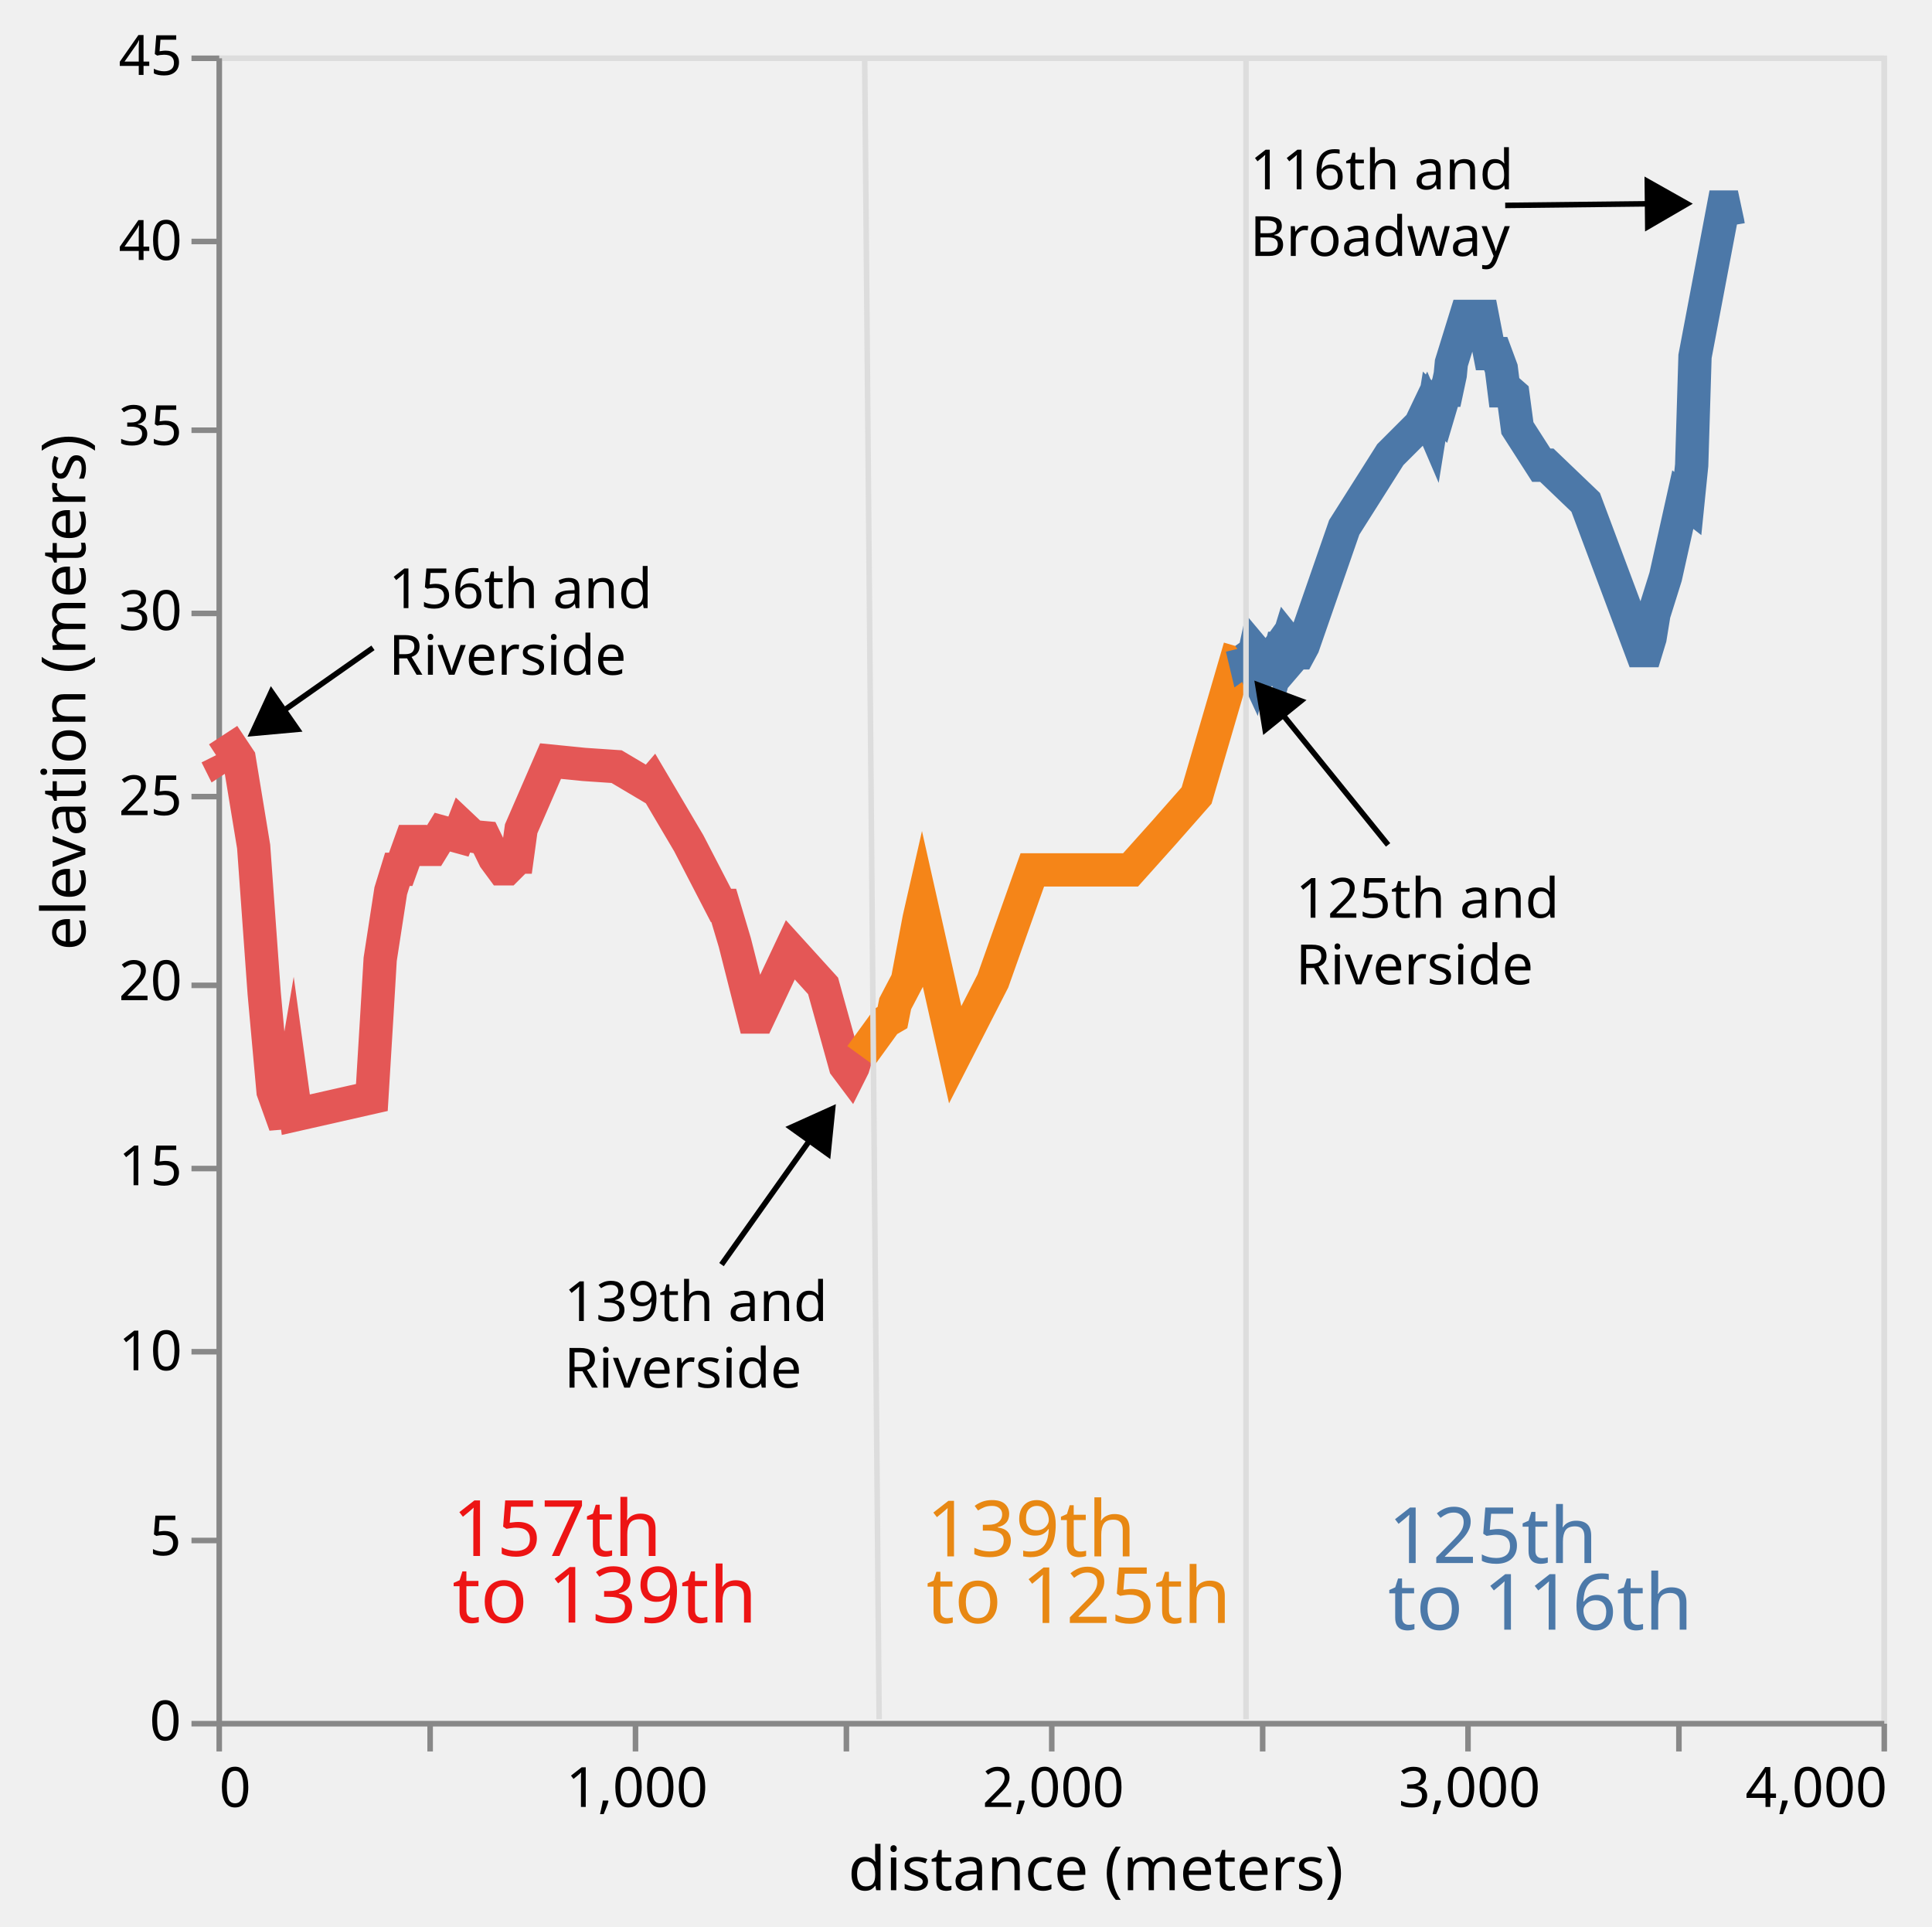
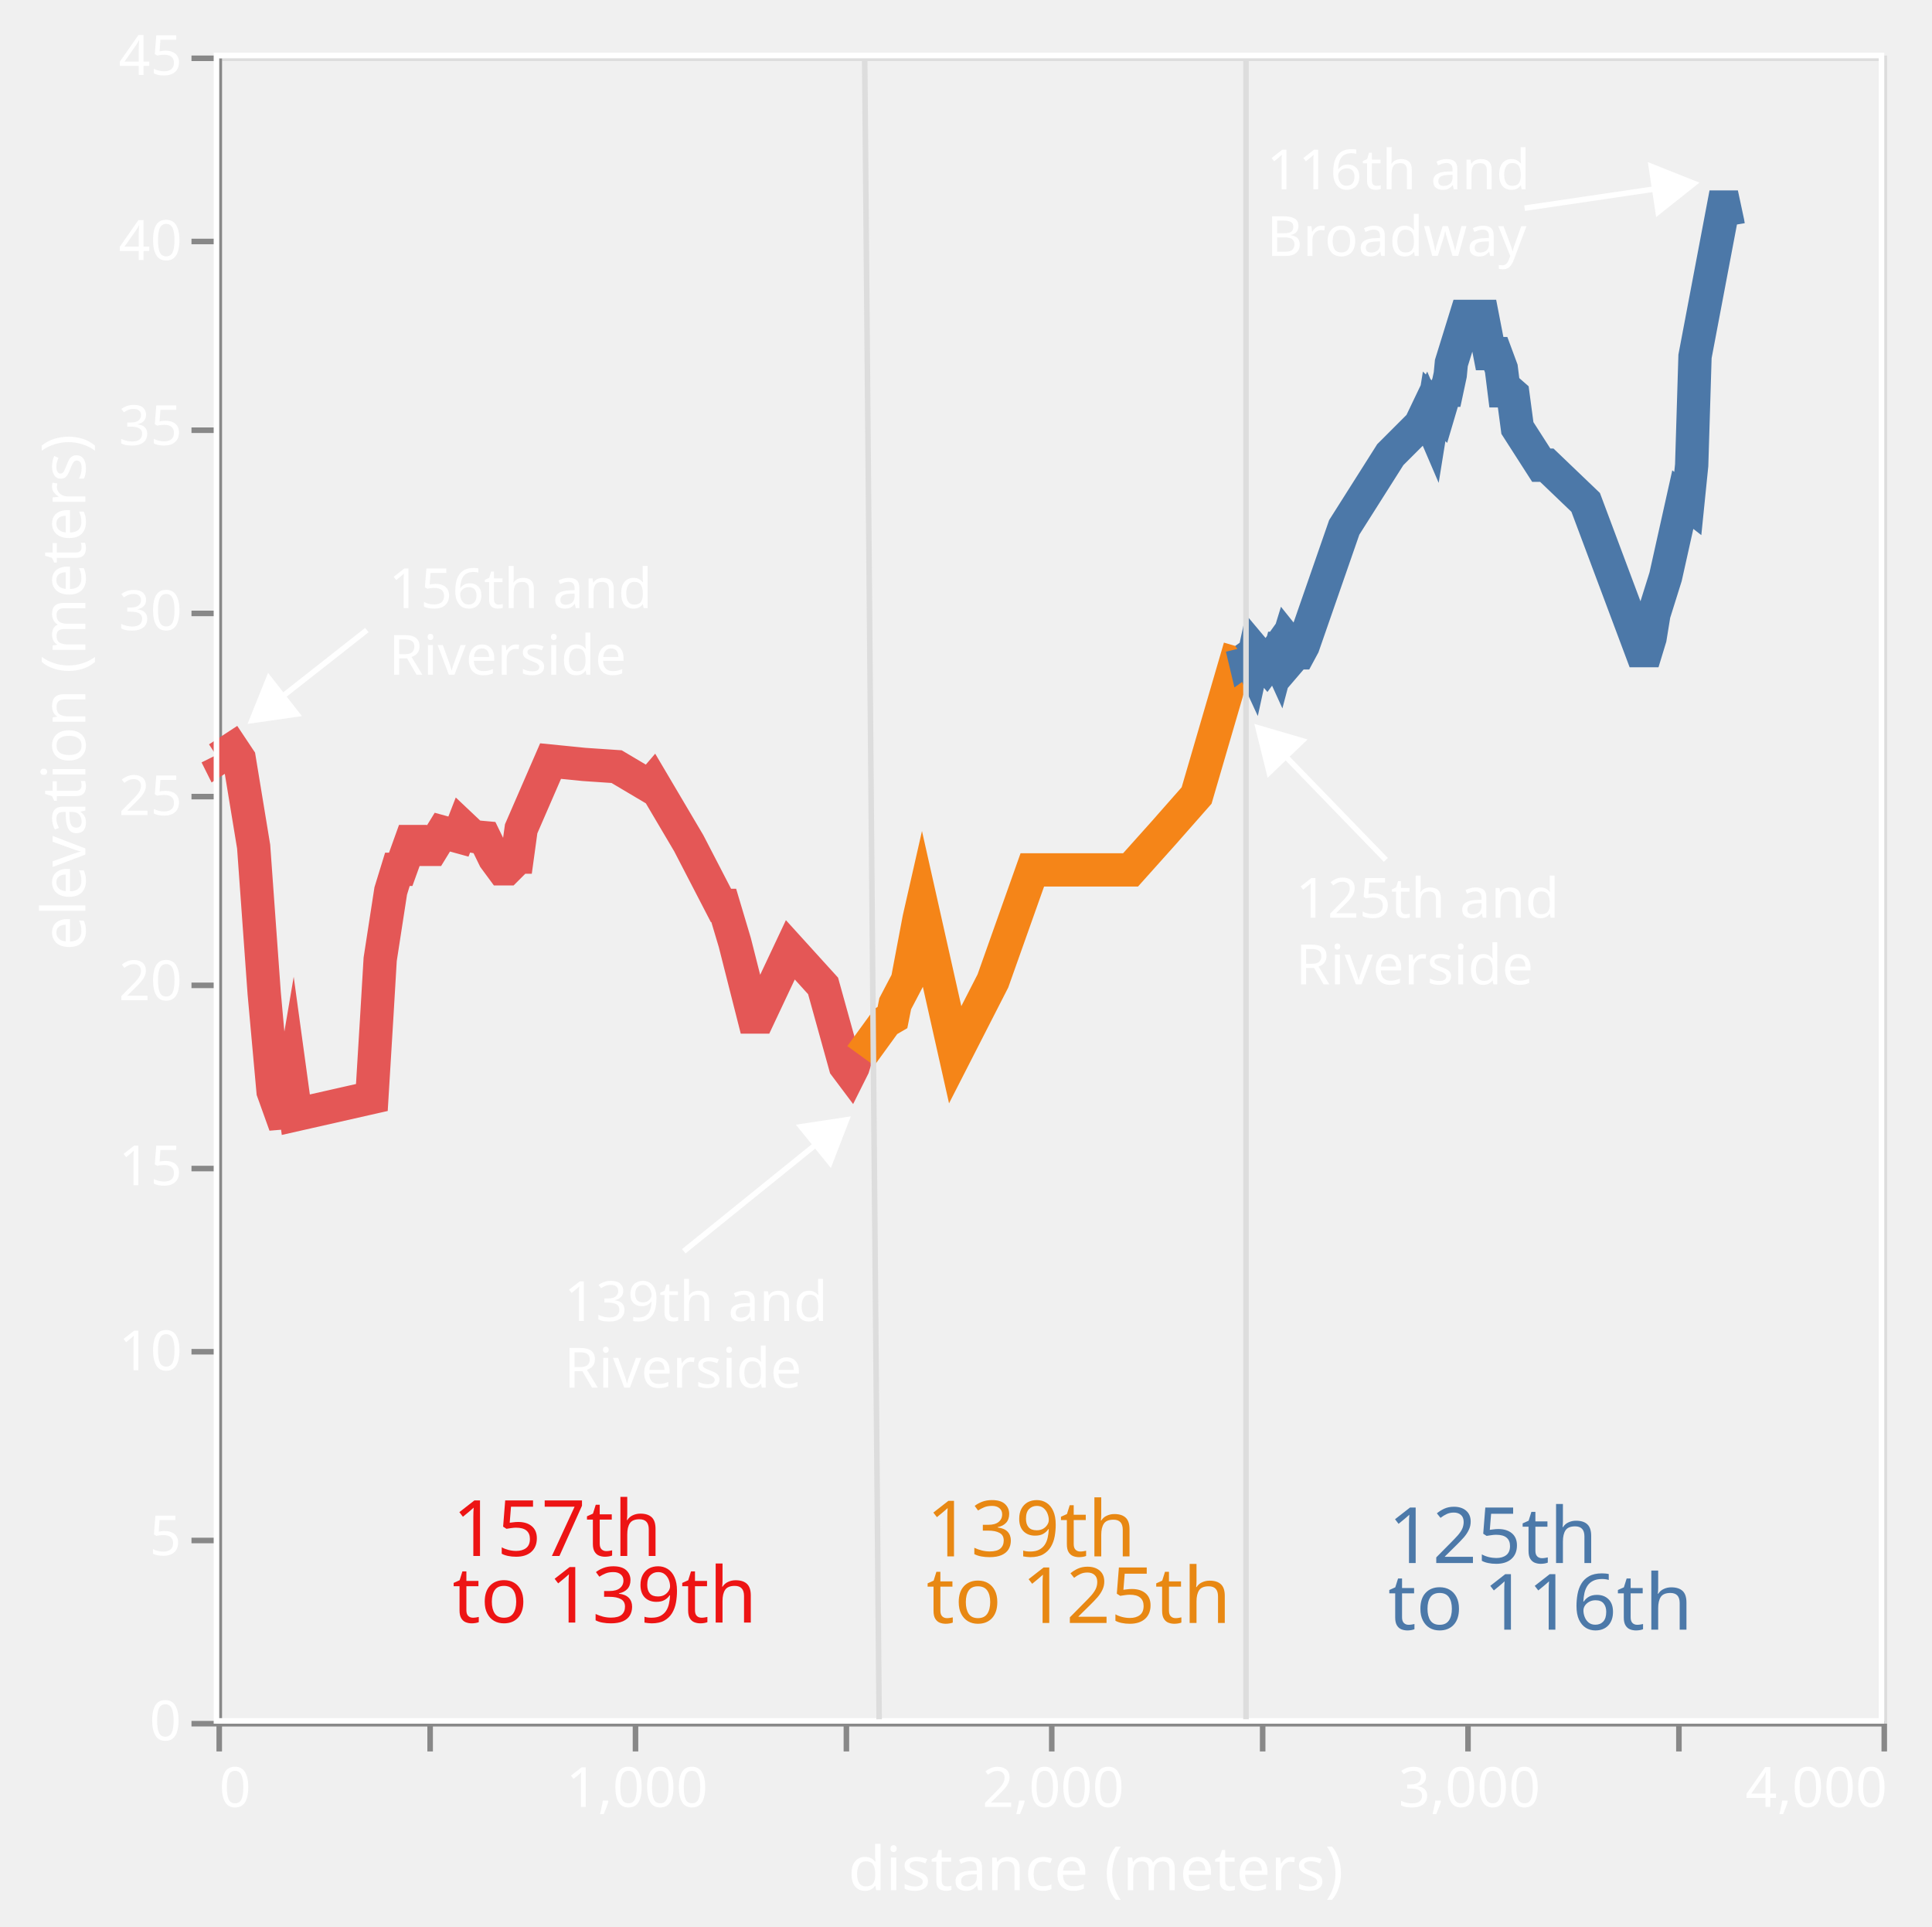
<svg xmlns="http://www.w3.org/2000/svg" version="1.1" id="Layer_1" x="0px" y="0px" viewBox="0 0 348.1 347" style="enable-background:new 0 0 348.1 347;" xml:space="preserve">
  <style type="text/css">
- 	.st0{fill:none;stroke:#DDDDDD;stroke-miterlimit:10;}
- 	.st1{fill:none;}
- 	.st2{display:none;fill:none;stroke:#DDDDDD;stroke-miterlimit:10;}
- 	.st3{fill:none;stroke:#888888;stroke-miterlimit:10;}
- 	.st4{font-family:'ArialMT';}
- 	.st5{font-size:10px;}
- 	.st6{opacity:0;enable-background:new    ;}
- 	.st7{font-family:'Arial-BoldMT';}
- 	.st8{font-size:11px;}
- 	.st9{display:none;}
- 	.st10{fill:none;stroke:#E45756;stroke-width:6;stroke-miterlimit:10;}
- 	.st11{display:none;fill:none;stroke:#E45756;stroke-width:2;stroke-miterlimit:10;}
- 	.st12{fill:none;stroke:#F58518;stroke-width:6;stroke-miterlimit:10;}
- 	.st13{display:none;fill:none;stroke:#F58518;stroke-width:2;stroke-miterlimit:10;}
- 	.st14{fill:none;stroke:#4C78A8;stroke-width:6;stroke-miterlimit:10;}
- 	.st15{display:none;fill:none;stroke:#4C78A8;stroke-width:2;stroke-miterlimit:10;}
- 	.st16{fill:none;stroke:#000000;stroke-miterlimit:10;}
- 	.st17{fill:#FFFFFF;}
- 	.st18{fill:#4C79A9;}
- 	.st19{font-size:14px;}
- 	.st20{fill:#E88813;}
- 	.st21{fill:#ED1414;}
+ 	.st0{display:none;}
+ 	.st1{display:inline;fill:#4336BF;stroke:#000000;stroke-miterlimit:10;}
+ 	.st2{fill:none;stroke:#DDDDDD;stroke-miterlimit:10;}
+ 	.st3{fill:none;}
+ 	.st4{display:none;fill:none;stroke:#DDDDDD;stroke-miterlimit:10;}
+ 	.st5{fill:none;stroke:#888888;stroke-miterlimit:10;}
+ 	.st6{fill:#FFFFFF;}
+ 	.st7{font-family:'ArialMT';}
+ 	.st8{font-size:10px;}
+ 	.st9{opacity:0;enable-background:new    ;}
+ 	.st10{font-family:'Arial-BoldMT';}
+ 	.st11{font-size:11px;}
+ 	.st12{fill:none;stroke:#E45756;stroke-width:6;stroke-miterlimit:10;}
+ 	.st13{display:none;fill:none;stroke:#E45756;stroke-width:2;stroke-miterlimit:10;}
+ 	.st14{fill:none;stroke:#F58518;stroke-width:6;stroke-miterlimit:10;}
+ 	.st15{display:none;fill:none;stroke:#F58518;stroke-width:2;stroke-miterlimit:10;}
+ 	.st16{fill:none;stroke:#FFFFFF;stroke-miterlimit:10;}
+ 	.st17{fill:none;stroke:#4C78A8;stroke-width:6;stroke-miterlimit:10;}
+ 	.st18{display:none;fill:none;stroke:#4C78A8;stroke-width:2;stroke-miterlimit:10;}
+ 	.st19{fill:#4C79A9;}
+ 	.st20{font-size:14px;}
+ 	.st21{fill:#E88813;}
+ 	.st22{fill:#ED1414;}
</style>
-   <path class="st0" d="M39.5,10.5h300v300h-300V10.5z" />
-   <path pointer-events="none" class="st1" d="M39.5,310.5L39.5,310.5L39.5,310.5L39.5,310.5z" />
-   <line class="st0" x1="39.5" y1="10.5" x2="39.5" y2="310.5" />
-   <line class="st0" x1="339.5" y1="10.5" x2="339.5" y2="310.5" />
-   <path pointer-events="none" class="st2" d="M39.5,310.5" />
-   <path pointer-events="none" class="st1" d="M39.5,10.5L39.5,10.5L39.5,10.5L39.5,10.5z" />
-   <line class="st0" x1="39.5" y1="310.5" x2="339.5" y2="310.5" />
-   <line class="st0" x1="39.5" y1="10.5" x2="339.5" y2="10.5" />
-   <path pointer-events="none" class="st2" d="M39.5,10.5" />
-   <path pointer-events="none" class="st1" d="M39.5,310.5L39.5,310.5L39.5,310.5L39.5,310.5z" />
-   <line class="st3" x1="39.5" y1="310.5" x2="39.5" y2="315.5" />
-   <line class="st3" x1="77.5" y1="310.5" x2="77.5" y2="315.5" />
-   <line class="st3" x1="114.5" y1="310.5" x2="114.5" y2="315.5" />
-   <line class="st3" x1="152.5" y1="310.5" x2="152.5" y2="315.5" />
-   <line class="st3" x1="189.5" y1="310.5" x2="189.5" y2="315.5" />
-   <line class="st3" x1="227.5" y1="310.5" x2="227.5" y2="315.5" />
-   <line class="st3" x1="264.5" y1="310.5" x2="264.5" y2="315.5" />
-   <line class="st3" x1="302.5" y1="310.5" x2="302.5" y2="315.5" />
-   <line class="st3" x1="339.5" y1="310.5" x2="339.5" y2="315.5" />
-   <text transform="matrix(1 0 0 1 39.5 325.5)" class="st4 st5">0</text>
-   <text transform="matrix(1 0 0 1 68.6577 325.5)" class="st6 st4 st5">500</text>
-   <text transform="matrix(1 0 0 1 101.9878 325.5)" class="st4 st5">1,000</text>
-   <text transform="matrix(1 0 0 1 139.4878 325.5)" class="st6 st4 st5">1,500</text>
-   <text transform="matrix(1 0 0 1 176.9878 325.5)" class="st4 st5">2,000</text>
-   <text transform="matrix(1 0 0 1 214.4878 325.5)" class="st6 st4 st5">2,500</text>
-   <text transform="matrix(1 0 0 1 251.9878 325.5)" class="st4 st5">3,000</text>
-   <text transform="matrix(1 0 0 1 289.4878 325.5)" class="st6 st4 st5">3,500</text>
-   <text transform="matrix(1 0 0 1 314.4756 325.5)" class="st4 st5">4,000</text>
-   <line class="st3" x1="39.5" y1="310.5" x2="339.5" y2="310.5" />
-   <text transform="matrix(1 0 0 1 152.8181 340.5)" class="st7 st8">distance (meters)</text>
-   <path pointer-events="none" class="st9" d="M39.5,310.5" />
-   <path pointer-events="none" class="st1" d="M39.5,10.5L39.5,10.5L39.5,10.5L39.5,10.5z" />
-   <line class="st3" x1="39.5" y1="310.5" x2="34.5" y2="310.5" />
-   <line class="st3" x1="39.5" y1="277.5" x2="34.5" y2="277.5" />
-   <line class="st3" x1="39.5" y1="243.5" x2="34.5" y2="243.5" />
-   <line class="st3" x1="39.5" y1="210.5" x2="34.5" y2="210.5" />
-   <line class="st3" x1="39.5" y1="177.5" x2="34.5" y2="177.5" />
-   <line class="st3" x1="39.5" y1="143.5" x2="34.5" y2="143.5" />
-   <line class="st3" x1="39.5" y1="110.5" x2="34.5" y2="110.5" />
-   <line class="st3" x1="39.5" y1="77.5" x2="34.5" y2="77.5" />
-   <line class="st3" x1="39.5" y1="43.5" x2="34.5" y2="43.5" />
-   <line class="st3" x1="39.5" y1="10.5" x2="34.5" y2="10.5" />
-   <text transform="matrix(1 0 0 1 26.9385 313.5)" class="st4 st5">0</text>
-   <text transform="matrix(1 0 0 1 26.9385 280.1666)" class="st4 st5">5</text>
-   <text transform="matrix(1 0 0 1 21.377 246.8333)" class="st4 st5">10</text>
-   <text transform="matrix(1 0 0 1 21.377 213.5)" class="st4 st5">15</text>
-   <text transform="matrix(1 0 0 1 21.377 180.1667)" class="st4 st5">20</text>
-   <text transform="matrix(1 0 0 1 21.377 146.8333)" class="st4 st5">25</text>
-   <text transform="matrix(1 0 0 1 21.377 113.5)" class="st4 st5">30</text>
-   <text transform="matrix(1 0 0 1 21.377 80.1667)" class="st4 st5">35</text>
-   <text transform="matrix(1 0 0 1 21.377 46.8334)" class="st4 st5">40</text>
-   <text transform="matrix(1 0 0 1 21.377 13.5)" class="st4 st5">45</text>
-   <line class="st3" x1="39.5" y1="310.5" x2="39.5" y2="10.5" />
-   <text transform="matrix(6.123234e-17 -1 1 6.123234e-17 15.377 171.2051)" class="st7 st8">elevation (meters)</text>
-   <path pointer-events="none" class="st9" d="M39.5,10.5" />
-   <path class="st1" d="M39,10h300v300H39V10z" />
-   <path class="st10" d="M39,136l0.3,0.6l2.6-1.7l1.2,1.8l2.6,15.8l1.9,26.4l1.6,17.7l1.4,3.9l1.2-0.1l0.8-4.7l0.7,5.1l13.7-3.1  l0.9-14.8l0.6-10.1l1.9-12.3l1.2-3.9h0.6l1.8-5h2l1.1,0.7l0.3,0.7h0.4l1.9-3.1l2.9,0.8l0.7-1.8l1.8,1.7l1.1,0.2l1.1,0.1l1.8,3.7  l1.4,1.9h0.8l1.6-1.6l0.2-0.5h0.1l0.7-5.1l5.3-12.2l6,0.6l5.9,0.4l5.9,3.5l0.6-0.7l0,0l0,0l6.5,11l5.8,11.2h0.5l2,6.7l1.8,7.1  l1.6,6.3h0.5h0.4l5.7-12.1l5.9,6.5l4,14.4l0.9,1.2l0.5-1l0.4-1.3l0.6-1.1" />
-   <path class="st11" d="M39,10" />
-   <path class="st1" d="M39,10h300v300H39V10z" />
-   <path class="st12" d="M155.1,190.2l4.5-6.2l1.2-0.7l0.5-2.5l2.2-4.2l2.1-11.1l0.5-2.2l6,26.7l6.8-13.3l7.1-20h5.8h6h5.9l6-6.7  l5.9-6.7l7.8-26.7" />
+   <g id="Layer_2_00000067958442774057586020000017495672347120467869_" class="st0">
+     <rect x="-40.5" y="-23.1" class="st1" width="423.6" height="393.3" />
+   </g>
+   <path class="st2" d="M39.5,10.5h300v300h-300V10.5z" />
+   <path pointer-events="none" class="st3" d="M39.5,310.5L39.5,310.5L39.5,310.5L39.5,310.5z" />
+   <line class="st2" x1="39.5" y1="10.5" x2="39.5" y2="310.5" />
+   <line class="st2" x1="339.5" y1="10.5" x2="339.5" y2="310.5" />
+   <path pointer-events="none" class="st4" d="M39.5,310.5" />
+   <path pointer-events="none" class="st3" d="M39.5,10.5L39.5,10.5L39.5,10.5L39.5,10.5z" />
+   <line class="st2" x1="39.5" y1="310.5" x2="339.5" y2="310.5" />
+   <line class="st2" x1="39.5" y1="10.5" x2="339.5" y2="10.5" />
+   <path pointer-events="none" class="st4" d="M39.5,10.5" />
+   <path pointer-events="none" class="st3" d="M39.5,310.5L39.5,310.5L39.5,310.5L39.5,310.5z" />
+   <line class="st5" x1="39.5" y1="310.5" x2="39.5" y2="315.5" />
+   <line class="st5" x1="77.5" y1="310.5" x2="77.5" y2="315.5" />
+   <line class="st5" x1="114.5" y1="310.5" x2="114.5" y2="315.5" />
+   <line class="st5" x1="152.5" y1="310.5" x2="152.5" y2="315.5" />
+   <line class="st5" x1="189.5" y1="310.5" x2="189.5" y2="315.5" />
+   <line class="st5" x1="227.5" y1="310.5" x2="227.5" y2="315.5" />
+   <line class="st5" x1="264.5" y1="310.5" x2="264.5" y2="315.5" />
+   <line class="st5" x1="302.5" y1="310.5" x2="302.5" y2="315.5" />
+   <line class="st5" x1="339.5" y1="310.5" x2="339.5" y2="315.5" />
+   <text transform="matrix(1 0 0 1 39.5 325.5)" class="st6 st7 st8">0</text>
+   <text transform="matrix(1 0 0 1 68.6577 325.5)" class="st9 st7 st8">500</text>
+   <text transform="matrix(1 0 0 1 101.9878 325.5)" class="st6 st7 st8">1,000</text>
+   <text transform="matrix(1 0 0 1 139.4878 325.5)" class="st9 st7 st8">1,500</text>
+   <text transform="matrix(1 0 0 1 176.9878 325.5)" class="st6 st7 st8">2,000</text>
+   <text transform="matrix(1 0 0 1 214.4878 325.5)" class="st9 st7 st8">2,500</text>
+   <text transform="matrix(1 0 0 1 251.9878 325.5)" class="st6 st7 st8">3,000</text>
+   <text transform="matrix(1 0 0 1 289.4878 325.5)" class="st9 st7 st8">3,500</text>
+   <text transform="matrix(1 0 0 1 314.4756 325.5)" class="st6 st7 st8">4,000</text>
+   <line class="st5" x1="39.5" y1="310.5" x2="339.5" y2="310.5" />
+   <text transform="matrix(1 0 0 1 152.8181 340.5)" class="st6 st10 st11">distance (meters)</text>
+   <path pointer-events="none" class="st0" d="M39.5,310.5" />
+   <path pointer-events="none" class="st3" d="M39.5,10.5L39.5,10.5L39.5,10.5L39.5,10.5z" />
+   <line class="st5" x1="39.5" y1="310.5" x2="34.5" y2="310.5" />
+   <line class="st5" x1="39.5" y1="277.5" x2="34.5" y2="277.5" />
+   <line class="st5" x1="39.5" y1="243.5" x2="34.5" y2="243.5" />
+   <line class="st5" x1="39.5" y1="210.5" x2="34.5" y2="210.5" />
+   <line class="st5" x1="39.5" y1="177.5" x2="34.5" y2="177.5" />
+   <line class="st5" x1="39.5" y1="143.5" x2="34.5" y2="143.5" />
+   <line class="st5" x1="39.5" y1="110.5" x2="34.5" y2="110.5" />
+   <line class="st5" x1="39.5" y1="77.5" x2="34.5" y2="77.5" />
+   <line class="st5" x1="39.5" y1="43.5" x2="34.5" y2="43.5" />
+   <line class="st5" x1="39.5" y1="10.5" x2="34.5" y2="10.5" />
+   <text transform="matrix(1 0 0 1 26.9385 313.5)" class="st6 st7 st8">0</text>
+   <text transform="matrix(1 0 0 1 26.9385 280.1666)" class="st6 st7 st8">5</text>
+   <text transform="matrix(1 0 0 1 21.377 246.8333)" class="st6 st7 st8">10</text>
+   <text transform="matrix(1 0 0 1 21.377 213.5)" class="st6 st7 st8">15</text>
+   <text transform="matrix(1 0 0 1 21.377 180.1667)" class="st6 st7 st8">20</text>
+   <text transform="matrix(1 0 0 1 21.377 146.8333)" class="st6 st7 st8">25</text>
+   <text transform="matrix(1 0 0 1 21.377 113.5)" class="st6 st7 st8">30</text>
+   <text transform="matrix(1 0 0 1 21.377 80.1667)" class="st6 st7 st8">35</text>
+   <text transform="matrix(1 0 0 1 21.377 46.8334)" class="st6 st7 st8">40</text>
+   <text transform="matrix(1 0 0 1 21.377 13.5)" class="st6 st7 st8">45</text>
+   <line class="st5" x1="39.5" y1="310.5" x2="39.5" y2="10.5" />
+   <text transform="matrix(6.123234e-17 -1 1 6.123234e-17 15.377 171.2051)" class="st6 st10 st11">elevation (meters)</text>
+   <path pointer-events="none" class="st0" d="M39.5,10.5" />
+   <path class="st3" d="M39,10h300v300H39V10z" />
+   <path class="st12" d="M39,136l0.3,0.6l2.6-1.7l1.2,1.8l2.6,15.8l1.9,26.4l1.6,17.7l1.4,3.9l1.2-0.1l0.8-4.7l0.7,5.1l13.7-3.1  l0.9-14.8l0.6-10.1l1.9-12.3l1.2-3.9h0.6l1.8-5h2l1.1,0.7l0.3,0.7h0.4l1.9-3.1l2.9,0.8l0.7-1.8l1.8,1.7l1.1,0.2l1.1,0.1l1.8,3.7  l1.4,1.9h0.8l1.6-1.6l0.2-0.5h0.1l0.7-5.1l5.3-12.2l6,0.6l5.9,0.4l5.9,3.5l0.6-0.7l0,0l0,0l6.5,11l5.8,11.2h0.5l2,6.7l1.8,7.1  l1.6,6.3h0.5h0.4l5.7-12.1l5.9,6.5l4,14.4l0.9,1.2l0.5-1l0.4-1.3l0.6-1.1" />
  <path class="st13" d="M39,10" />
-   <path class="st1" d="M39,10h300v300H39V10z" />
-   <path class="st14" d="M223.8,116.7l0.5,2.1l0.7-0.5l0.6,1.3l0.5-2.3l2.1,2.5l1.1-1.5l0.5-0.7l0.5,1.1l0.5-1.9h0.2l0.6,0.1l0.4-1.3  l0.4,0.5l0.5,2.2l0.6-0.7h0.6l0.7-1.3l7.4-21.3l8.3-13.1l5.4-5.4l1.1-2.3l0.9,2.1l0.5-3.1l0.9,0.9l0.8-2.7l0.4-1.1h0.2l0.6-2.8  l0.2-2.1l2.6-8.4h0.9h2.1l1.3,6.7h1.1l1,2.7l0.5,4h0.4h0.4l0.8,0.7l0.8,6l4.3,6.7h0.5h0.5l7,6.7l10,26.7h0.9l0,0l0,0l0.7-2.3  l0.7-4.3l2.1-6.7l3.1-13.9l0.9,0.7l0.7-6.9l0.6-19.6l5.1-26.9h0.2l0.6,2.8l0.1,0.6" />
+   <path class="st3" d="M39,10h300v300H39V10z" />
+   <path class="st14" d="M155.1,190.2l4.5-6.2l1.2-0.7l0.5-2.5l2.2-4.2l2.1-11.1l0.5-2.2l6,26.7l6.8-13.3l7.1-20h5.8h6h5.9l6-6.7  l5.9-6.7l7.8-26.7" />
  <path class="st15" d="M39,10" />
-   <path pointer-events="none" class="st1" d="M357,26L357,26L357,26L357,26z" />
-   <path pointer-events="none" class="st9" d="M357,26" />
-   <path pointer-events="none" class="st9" d="M357,39" />
-   <path pointer-events="none" class="st9" d="M357,52" />
-   <path pointer-events="none" class="st9" d="M357,26" />
-   <path pointer-events="none" class="st9" d="M357,10" />
-   <path class="st9" d="M39,10" />
+   <path class="st16" d="M39,10h300v300H39V10z" />
+   <path class="st17" d="M223.8,116.7l0.5,2.1l0.7-0.5l0.6,1.3l0.5-2.3l2.1,2.5l1.1-1.5l0.5-0.7l0.5,1.1l0.5-1.9h0.2l0.6,0.1l0.4-1.3  l0.4,0.5l0.5,2.2l0.6-0.7h0.6l0.7-1.3l7.4-21.3l8.3-13.1l5.4-5.4l1.1-2.3l0.9,2.1l0.5-3.1l0.9,0.9l0.8-2.7l0.4-1.1h0.2l0.6-2.8  l0.2-2.1l2.6-8.4h0.9h2.1l1.3,6.7h1.1l1,2.7l0.5,4h0.4h0.4l0.8,0.7l0.8,6l4.3,6.7h0.5h0.5l7,6.7l10,26.7h0.9l0,0l0,0l0.7-2.3  l0.7-4.3l2.1-6.7l3.1-13.9l0.9,0.7l0.7-6.9l0.6-19.6l5.1-26.9h0.2l0.6,2.8l0.1,0.6" />
+   <path class="st18" d="M39,10" />
+   <path pointer-events="none" class="st3" d="M357,26L357,26L357,26L357,26z" />
+   <path pointer-events="none" class="st0" d="M357,26" />
+   <path pointer-events="none" class="st0" d="M357,39" />
+   <path pointer-events="none" class="st0" d="M357,52" />
+   <path pointer-events="none" class="st0" d="M357,26" />
+   <path pointer-events="none" class="st0" d="M357,10" />
+   <path class="st0" d="M39,10" />
+   <rect x="101.6" y="230.9" class="st3" width="49.8" height="25.3" />
+   <text transform="matrix(1 0 0 1 101.642 237.9612)" class="st6 st7 st8">139th and </text>
+   <text transform="matrix(1 0 0 1 101.642 249.9612)" class="st6 st7 st8">Riverside</text>
+   <rect x="233.5" y="158.2" class="st3" width="49.8" height="25.3" />
+   <text transform="matrix(1 0 0 1 233.4581 165.3143)" class="st6 st7 st8">125th and </text>
+   <text transform="matrix(1 0 0 1 233.4581 177.3143)" class="st6 st7 st8">Riverside</text>
+   <rect x="70" y="102.4" class="st3" width="49.8" height="25.3" />
+   <text transform="matrix(1 0 0 1 70.0432 109.5467)" class="st6 st7 st8">156th and </text>
+   <text transform="matrix(1 0 0 1 70.0432 121.5467)" class="st6 st7 st8">Riverside</text>
+   <rect x="225.2" y="27" class="st3" width="49.8" height="25.3" />
+   <text transform="matrix(1 0 0 1 228.2299 34.1052)" class="st6 st7 st8">116th and </text>
+   <text transform="matrix(1 0 0 1 228.2299 46.1052)" class="st6 st7 st8">Broadway</text>
+   <line class="st3" x1="152.5" y1="310.5" x2="153.3" y2="10.5" />
+   <path class="st6" d="M223.8,11.3L223.5,310L223.8,11.3z" />
+   <line class="st3" x1="154.9" y1="310" x2="155.1" y2="11.3" />
+   <line class="st3" x1="223.5" y1="310" x2="223.8" y2="11.3" />
+   <path class="st6" d="M175.7,250.1" />
+   <line class="st2" x1="224.5" y1="309.7" x2="224.5" y2="11" />
+   <line class="st2" x1="158.4" y1="309.7" x2="155.8" y2="11" />
  <g>
-     <line class="st1" x1="130" y1="227.8" x2="150.6" y2="198.9" />
+     <text transform="matrix(1 0 0 1 250.1002 281.5624)" class="st19 st10 st20">125th</text>
+     <text transform="matrix(1 0 0 1 250.1002 293.5624)" class="st19 st10 st20">to 116th</text>
+   </g>
+   <g>
+     <text transform="matrix(1 0 0 1 166.9182 280.3624)" class="st21 st10 st20">139th </text>
+     <text transform="matrix(1 0 0 1 166.9182 292.3624)" class="st21 st10 st20">to 125th</text>
+   </g>
+   <g>
    <g>
-       <line class="st16" x1="130" y1="227.8" x2="146.4" y2="204.7" />
+       <text transform="matrix(1 0 0 1 81.5165 280.2865)" class="st22 st10 st20">157th</text>
+     </g>
+     <text transform="matrix(1 0 0 1 81.5165 292.2865)" class="st22 st10 st20">to 139th</text>
+   </g>
+   <g>
+     <line class="st3" x1="66.1" y1="113.5" x2="44.6" y2="130.4" />
+     <g>
+       <line class="st16" x1="66.1" y1="113.5" x2="50.2" y2="126" />
      <g>
-         <polygon points="149.6,208.8 150.6,198.9 141.5,203    " />
+         <polygon class="st6" points="48.3,121.2 44.6,130.4 54.4,129    " />
      </g>
    </g>
  </g>
  <g>
-     <line class="st1" x1="250.1" y1="152.2" x2="226" y2="122.6" />
+     <line class="st3" x1="249.7" y1="154.9" x2="226" y2="130.4" />
    <g>
-       <line class="st16" x1="250.1" y1="152.2" x2="230.6" y2="128.1" />
+       <line class="st16" x1="249.7" y1="154.9" x2="231" y2="135.6" />
      <g>
-         <polygon points="235.4,126.1 226,122.6 227.6,132.4    " />
+         <polygon class="st6" points="235.6,133.2 226,130.4 228.4,140.1    " />
      </g>
    </g>
  </g>
-   <rect x="101.6" y="230.9" class="st1" width="49.8" height="25.3" />
-   <text transform="matrix(1 0 0 1 101.642 237.9612)" class="st4 st5">139th and </text>
-   <text transform="matrix(1 0 0 1 101.642 249.9612)" class="st4 st5">Riverside</text>
-   <rect x="233.5" y="158.2" class="st1" width="49.8" height="25.3" />
-   <text transform="matrix(1 0 0 1 233.4581 165.3143)" class="st4 st5">125th and </text>
-   <text transform="matrix(1 0 0 1 233.4581 177.3143)" class="st4 st5">Riverside</text>
-   <rect x="70" y="102.4" class="st1" width="49.8" height="25.3" />
-   <text transform="matrix(1 0 0 1 70.0432 109.5467)" class="st4 st5">156th and </text>
-   <text transform="matrix(1 0 0 1 70.0432 121.5467)" class="st4 st5">Riverside</text>
  <g>
-     <line class="st1" x1="67.2" y1="116.7" x2="44.6" y2="132.7" />
+     <line class="st3" x1="274.7" y1="37.5" x2="306.2" y2="32.9" />
    <g>
-       <line class="st16" x1="67.2" y1="116.7" x2="50.4" y2="128.5" />
+       <line class="st16" x1="274.7" y1="37.5" x2="299.1" y2="33.9" />
      <g>
-         <polygon points="48.8,123.6 44.6,132.7 54.5,131.8    " />
+         <polygon class="st6" points="298.4,39.1 306.2,32.9 296.9,29.2    " />
      </g>
    </g>
  </g>
-   <rect x="225.2" y="27" class="st1" width="49.8" height="25.3" />
-   <text transform="matrix(1 0 0 1 225.2299 34.1052)" class="st4 st5">116th and </text>
-   <text transform="matrix(1 0 0 1 225.2299 46.1052)" class="st4 st5">Broadway</text>
  <g>
-     <line class="st1" x1="271.2" y1="37" x2="305" y2="36.7" />
+     <line class="st3" x1="123.2" y1="225.4" x2="153.3" y2="201.1" />
    <g>
-       <line class="st16" x1="271.2" y1="37" x2="297.8" y2="36.7" />
+       <line class="st16" x1="123.2" y1="225.4" x2="147.7" y2="205.6" />
      <g>
-         <polygon points="296.4,41.7 305,36.7 296.3,31.8    " />
+         <polygon class="st6" points="149.7,210.4 153.3,201.1 143.4,202.6    " />
      </g>
    </g>
  </g>
-   <line class="st1" x1="152.5" y1="310.5" x2="153.3" y2="10.5" />
-   <path class="st17" d="M223.8,11.3L223.5,310L223.8,11.3z" />
-   <line class="st1" x1="154.9" y1="310" x2="155.1" y2="11.3" />
-   <line class="st1" x1="223.5" y1="310" x2="223.8" y2="11.3" />
-   <path class="st17" d="M175.7,250.1" />
-   <line class="st0" x1="224.5" y1="309.7" x2="224.5" y2="11" />
-   <line class="st0" x1="158.4" y1="309.7" x2="155.8" y2="11" />
-   <g>
-     <text transform="matrix(1 0 0 1 250.1002 281.5624)" class="st18 st7 st19">125th</text>
-     <text transform="matrix(1 0 0 1 250.1002 293.5624)" class="st18 st7 st19">to 116th</text>
-   </g>
-   <g>
-     <text transform="matrix(1 0 0 1 166.9182 280.3624)" class="st20 st7 st19">139th </text>
-     <text transform="matrix(1 0 0 1 166.9182 292.3624)" class="st20 st7 st19">to 125th</text>
-   </g>
-   <g>
-     <g>
-       <text transform="matrix(1 0 0 1 81.5165 280.2865)" class="st21 st7 st19">157th</text>
-     </g>
-     <text transform="matrix(1 0 0 1 81.5165 292.2865)" class="st21 st7 st19">to 139th</text>
-   </g>
</svg>
